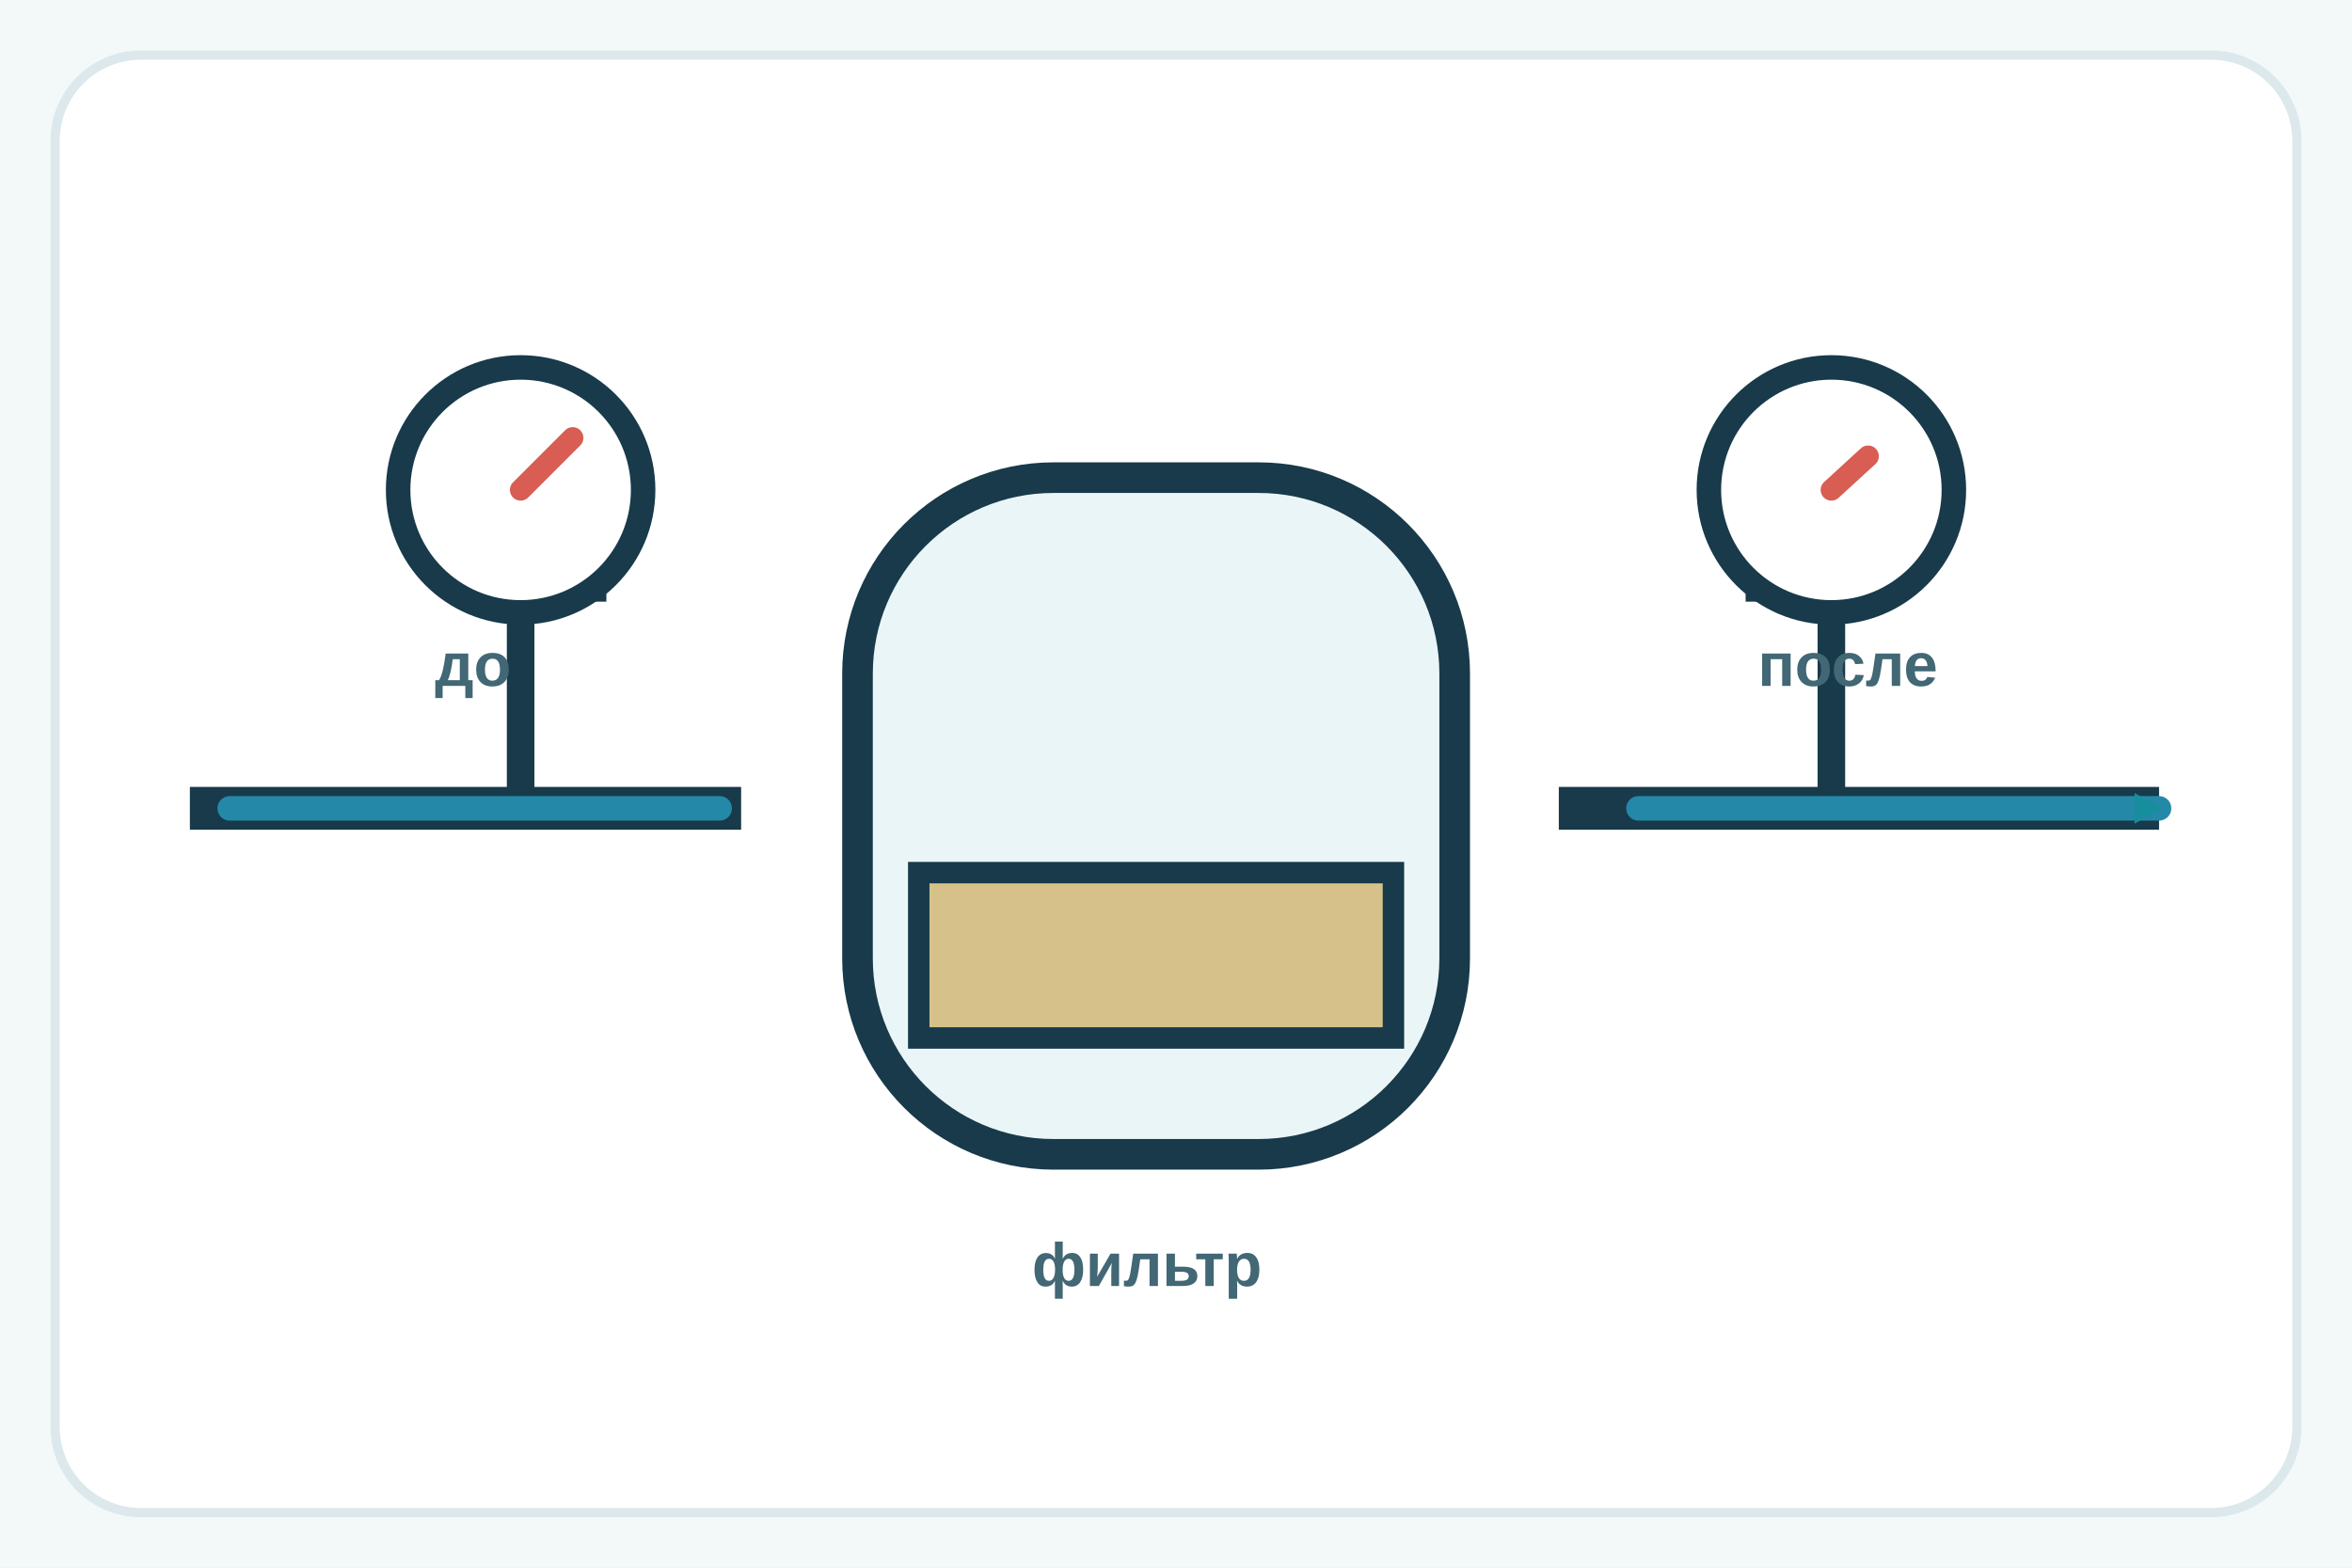
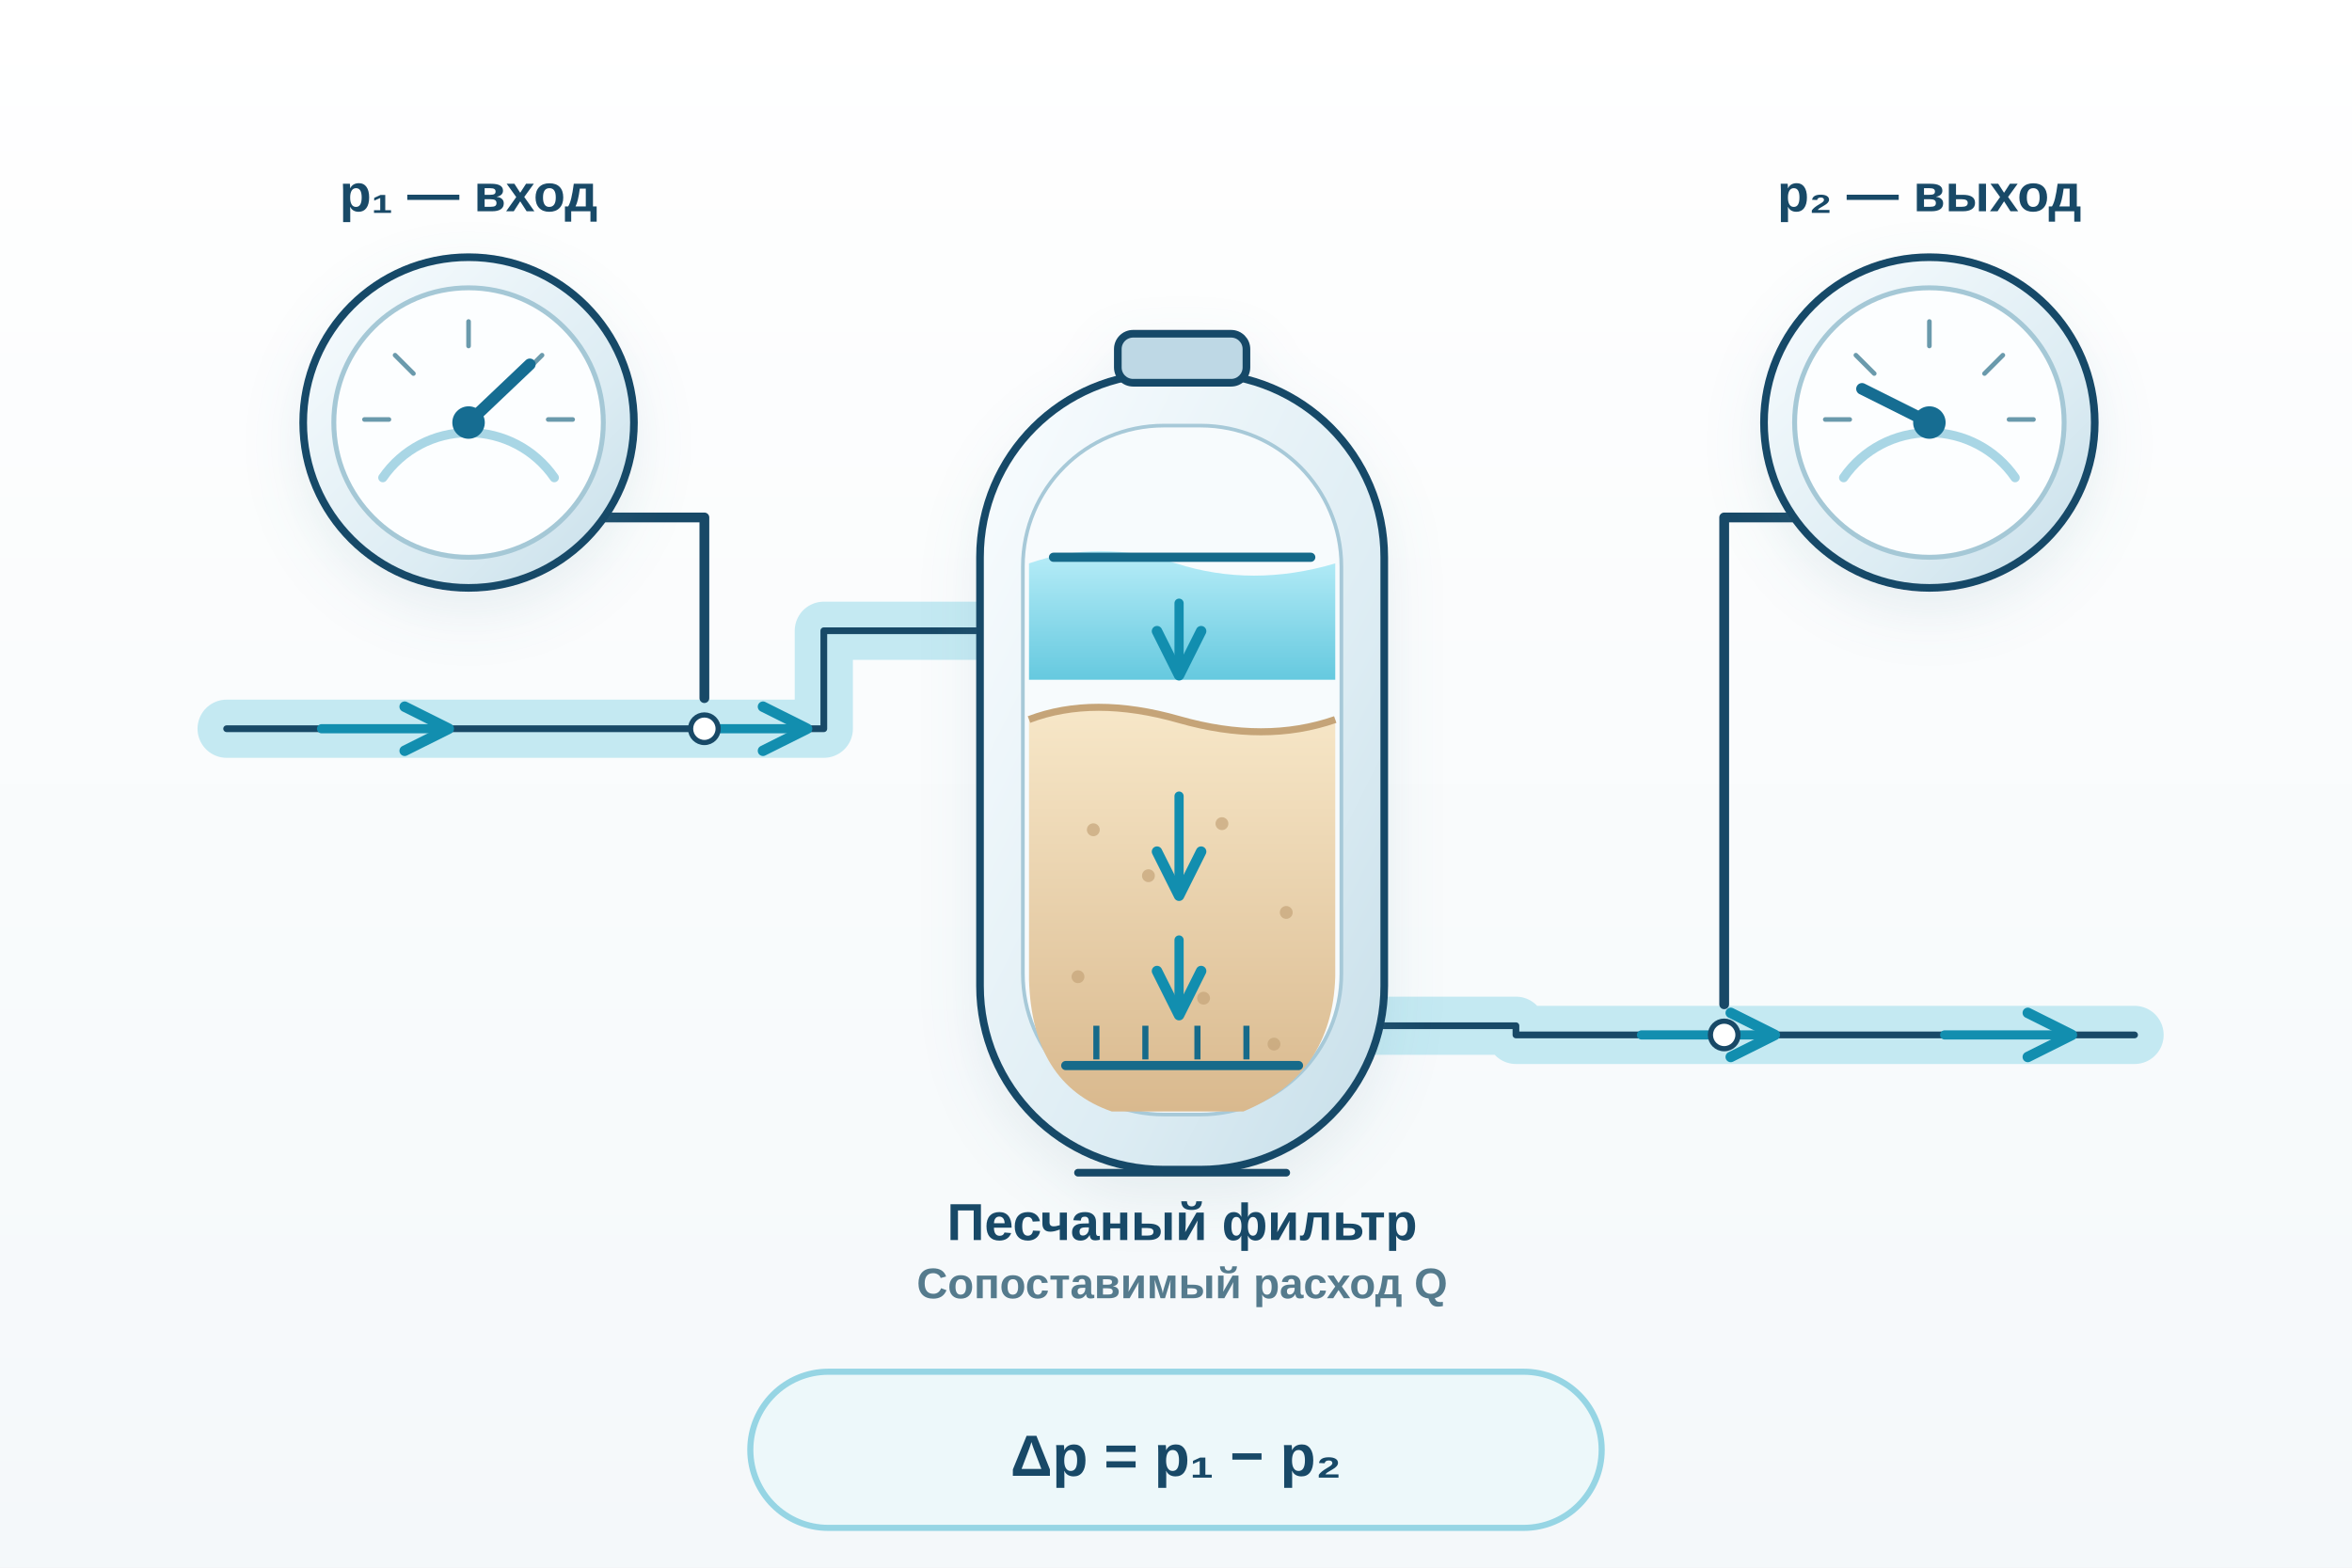
- <svg xmlns="http://www.w3.org/2000/svg" width="768" height="512" viewBox="0 0 768 512">
+ <svg xmlns="http://www.w3.org/2000/svg" width="768" height="512" viewBox="0 0 768 512" role="img" aria-labelledby="title desc">
  <defs>
-     <marker id="arrow" markerWidth="12" markerHeight="12" refX="9" refY="6" orient="auto" markerUnits="userSpaceOnUse">
-       <path d="M1 1l9 5-9 5z" fill="#178e9e" />
+     <linearGradient id="bg" x1="0" y1="0" x2="0" y2="1">
+       <stop stop-color="#ffffff" />
+       <stop offset="1" stop-color="#f4f8fa" />
+     </linearGradient>
+     <linearGradient id="body" x1="0" y1="0" x2="1" y2="1">
+       <stop stop-color="#fafdff" />
+       <stop offset=".65" stop-color="#dcecf3" />
+       <stop offset="1" stop-color="#c6dee9" />
+     </linearGradient>
+     <linearGradient id="water" x1="0" y1="0" x2="0" y2="1">
+       <stop stop-color="#b8edf8" />
+       <stop offset="1" stop-color="#65c9df" />
+     </linearGradient>
+     <linearGradient id="sand" x1="0" y1="0" x2="0" y2="1">
+       <stop stop-color="#f7e7c8" />
+       <stop offset="1" stop-color="#d9b98e" />
+     </linearGradient>
+     <filter id="shadow" x="-25%" y="-25%" width="150%" height="170%">
+       <feDropShadow dx="0" dy="7" stdDeviation="9" flood-color="#6d98aa" flood-opacity=".14" />
+     </filter>
+     <marker id="arrow" viewBox="0 0 10 10" refX="8.7" refY="5" markerWidth="6" markerHeight="6" orient="auto">
+       <path d="M1 1L9 5L1 9" fill="none" stroke="#128eaf" stroke-width="1.9" stroke-linecap="round" stroke-linejoin="round" />
    </marker>
+     <style>
+  .edge{stroke:#184967;stroke-width:2.5;stroke-linejoin:round;stroke-linecap:round}
+  .fine{stroke:#6b9aac;stroke-width:1.5;stroke-linejoin:round;stroke-linecap:round;fill:none}
+  .pipe{stroke:#c4e9f2;stroke-width:19;fill:none;stroke-linecap:round;stroke-linejoin:round}
+  .pipeedge{stroke:#184967;stroke-width:2.2;fill:none;stroke-linecap:round;stroke-linejoin:round}
+  .flow{stroke:#128eaf;stroke-width:3;fill:none;stroke-linecap:round;marker-end:url(#arrow)}
+  .title{font:700 19px Arial,Helvetica,sans-serif;fill:#184967;text-anchor:middle}
+  .label{font:700 17px Arial,Helvetica,sans-serif;fill:#184967;text-anchor:middle}
+  .small{font:600 14px Arial,Helvetica,sans-serif;fill:#557b8d;text-anchor:middle}
+  </style>
  </defs>
-   <style>.pipe{fill:#eaf5f7;stroke:#183a4a;stroke-width:14;stroke-linejoin:round}.pipe.thin{stroke-width:10}.water{fill:none;stroke:#2489a8;stroke-width:12;stroke-linecap:round}.water.thin{stroke-width:8}.pool{fill:#cbeef0;stroke:#183a4a;stroke-width:12;stroke-linejoin:round}.soft-stroke{fill:#eaf5f7;stroke:#183a4a;stroke-width:10}.label{font:800 28px "Source Sans Pro",Arial,sans-serif;fill:#183a4a}.small{font:700 20px "Source Sans Pro",Arial,sans-serif;fill:#426775}</style>
-   <rect width="768" height="512" fill="#f3f8f9" />
-   <rect x="18" y="18" width="732" height="476" rx="28" fill="#fff" stroke="#dce8eb" stroke-width="3" />
-   <g>
-     <path class="pipe" d="M62 264h180m267 0h196" />
-     <rect class="soft-stroke" x="280" y="156" width="195" height="221" rx="64" />
-     <path d="M300 285h155v54H300z" fill="#d6c18a" stroke="#183a4a" stroke-width="7" />
-     <path d="M170 264v-72h28m400 72v-72h-28" fill="none" stroke="#183a4a" stroke-width="9" />
-     <circle fill="#fff" stroke="#183a4a" stroke-width="8" cx="170" cy="160" r="40" />
-     <circle fill="#fff" stroke="#183a4a" stroke-width="8" cx="598" cy="160" r="40" />
-     <path d="M170 160l17-17m411 17 12-11" stroke="#d85d52" stroke-width="7" stroke-linecap="round" />
-     <path class="water thin" d="M75 264h160m300 0h170" marker-end="url(#arrow)" />
-     <text x="142" y="224" class="small">до</text>
-     <text x="574" y="224" class="small">после</text>
-     <text x="337" y="420" class="small">фильтр</text>
+   <rect width="768" height="512" fill="url(#bg)" />
+   <path d="M74 238H269V206H323" class="pipe" />
+   <path d="M74 238H269V206H323" class="pipeedge" />
+   <path d="M446 335H495V338H697" class="pipe" />
+   <path d="M446 335H495V338H697" class="pipeedge" />
+   <path d="M105 238H146" class="flow" />
+   <path d="M230 238H263" class="flow" />
+   <path d="M536 338H579" class="flow" />
+   <path d="M635 338H676" class="flow" />
+   <path d="M230 228V169H192" stroke="#184967" stroke-width="3.2" fill="none" stroke-linecap="round" stroke-linejoin="round" />
+   <path d="M563 328V169H596" stroke="#184967" stroke-width="3.2" fill="none" stroke-linecap="round" stroke-linejoin="round" />
+   <circle cx="230" cy="238" r="4.5" fill="#ffffff" stroke="#184967" stroke-width="1.7" />
+   <circle cx="563" cy="338" r="4.5" fill="#ffffff" stroke="#184967" stroke-width="1.7" />
+   <g filter="url(#shadow)">
+     <circle cx="153" cy="138" r="54" fill="url(#body)" class="edge" />
+     <circle cx="153" cy="138" r="44" fill="#fcfeff" stroke="#a5c8d6" stroke-width="1.6" />
+     <path d="M125 156A34 34 0 0 1 181 156" fill="none" stroke="#a9d6e5" stroke-width="3" stroke-linecap="round" />
+     <path d="M153 105V113M129 116L135 122M177 116L171 122M119 137H127M179 137H187" class="fine" />
+     <path d="M153 138L173 119" stroke="#176d92" stroke-width="3.8" stroke-linecap="round" />
+     <circle cx="153" cy="138" r="5.3" fill="#176d92" />
  </g>
+   <g filter="url(#shadow)">
+     <circle cx="630" cy="138" r="54" fill="url(#body)" class="edge" />
+     <circle cx="630" cy="138" r="44" fill="#fcfeff" stroke="#a5c8d6" stroke-width="1.6" />
+     <path d="M602 156A34 34 0 0 1 658 156" fill="none" stroke="#a9d6e5" stroke-width="3" stroke-linecap="round" />
+     <path d="M630 105V113M606 116L612 122M654 116L648 122M596 137H604M656 137H664" class="fine" />
+     <path d="M630 138L608 127" stroke="#176d92" stroke-width="3.8" stroke-linecap="round" />
+     <circle cx="630" cy="138" r="5.3" fill="#176d92" />
+   </g>
+   <text x="153" y="69" class="label">p₁ — вход</text>
+   <text x="630" y="69" class="label">p₂ — выход</text>
+   <g filter="url(#shadow)">
+     <rect x="320" y="122" width="132" height="260" rx="60" fill="url(#body)" class="edge" />
+     <rect x="334" y="139" width="104" height="225" rx="46" fill="#f7fbfd" stroke="#a7c9d8" stroke-width="1.2" />
+     <path d="M336 184Q359 176 384 184T436 184V222H336Z" fill="url(#water)" />
+     <path d="M336 235Q357 227 385 235T436 235V319Q435 351 406 363H363Q337 354 336 320Z" fill="url(#sand)" />
+     <path d="M336 235Q357 227 385 235T436 235" fill="none" stroke="#c5a478" stroke-width="2.3" />
+     <g fill="#c4a479" opacity=".7">
+       <circle cx="357" cy="271" r="2.1" />
+       <circle cx="375" cy="286" r="2.1" />
+       <circle cx="399" cy="269" r="2.1" />
+       <circle cx="420" cy="298" r="2.1" />
+       <circle cx="352" cy="319" r="2.1" />
+       <circle cx="393" cy="326" r="2.1" />
+       <circle cx="416" cy="341" r="2.1" />
+     </g>
+     <path d="M344 182H428" stroke="#176a8a" stroke-width="3" stroke-linecap="round" />
+     <path d="M348 348H424" stroke="#176a8a" stroke-width="3" stroke-linecap="round" />
+     <path d="M358 346V335M374 346V335M391 346V335M407 346V335" stroke="#176a8a" stroke-width="2" />
+     <rect x="365" y="109" width="42" height="16" rx="5" fill="#bed8e5" class="edge" />
+     <path d="M352 383H420" stroke="#184967" stroke-width="2.5" stroke-linecap="round" />
+   </g>
+   <path d="M385 197V220" class="flow" />
+   <path d="M385 260V292" class="flow" />
+   <path d="M385 307V331" class="flow" />
+   <text x="386" y="405" class="label">Песчаный фильтр</text>
+   <text x="386" y="424" class="small">Сопоставимый расход Q</text>
+   <rect x="245" y="448" width="278" height="51" rx="25.5" fill="#edf8fa" stroke="#96d5e4" stroke-width="2" />
+   <text x="384" y="482" class="title" font-size="23">Δp = p₁ − p₂</text>
</svg>
